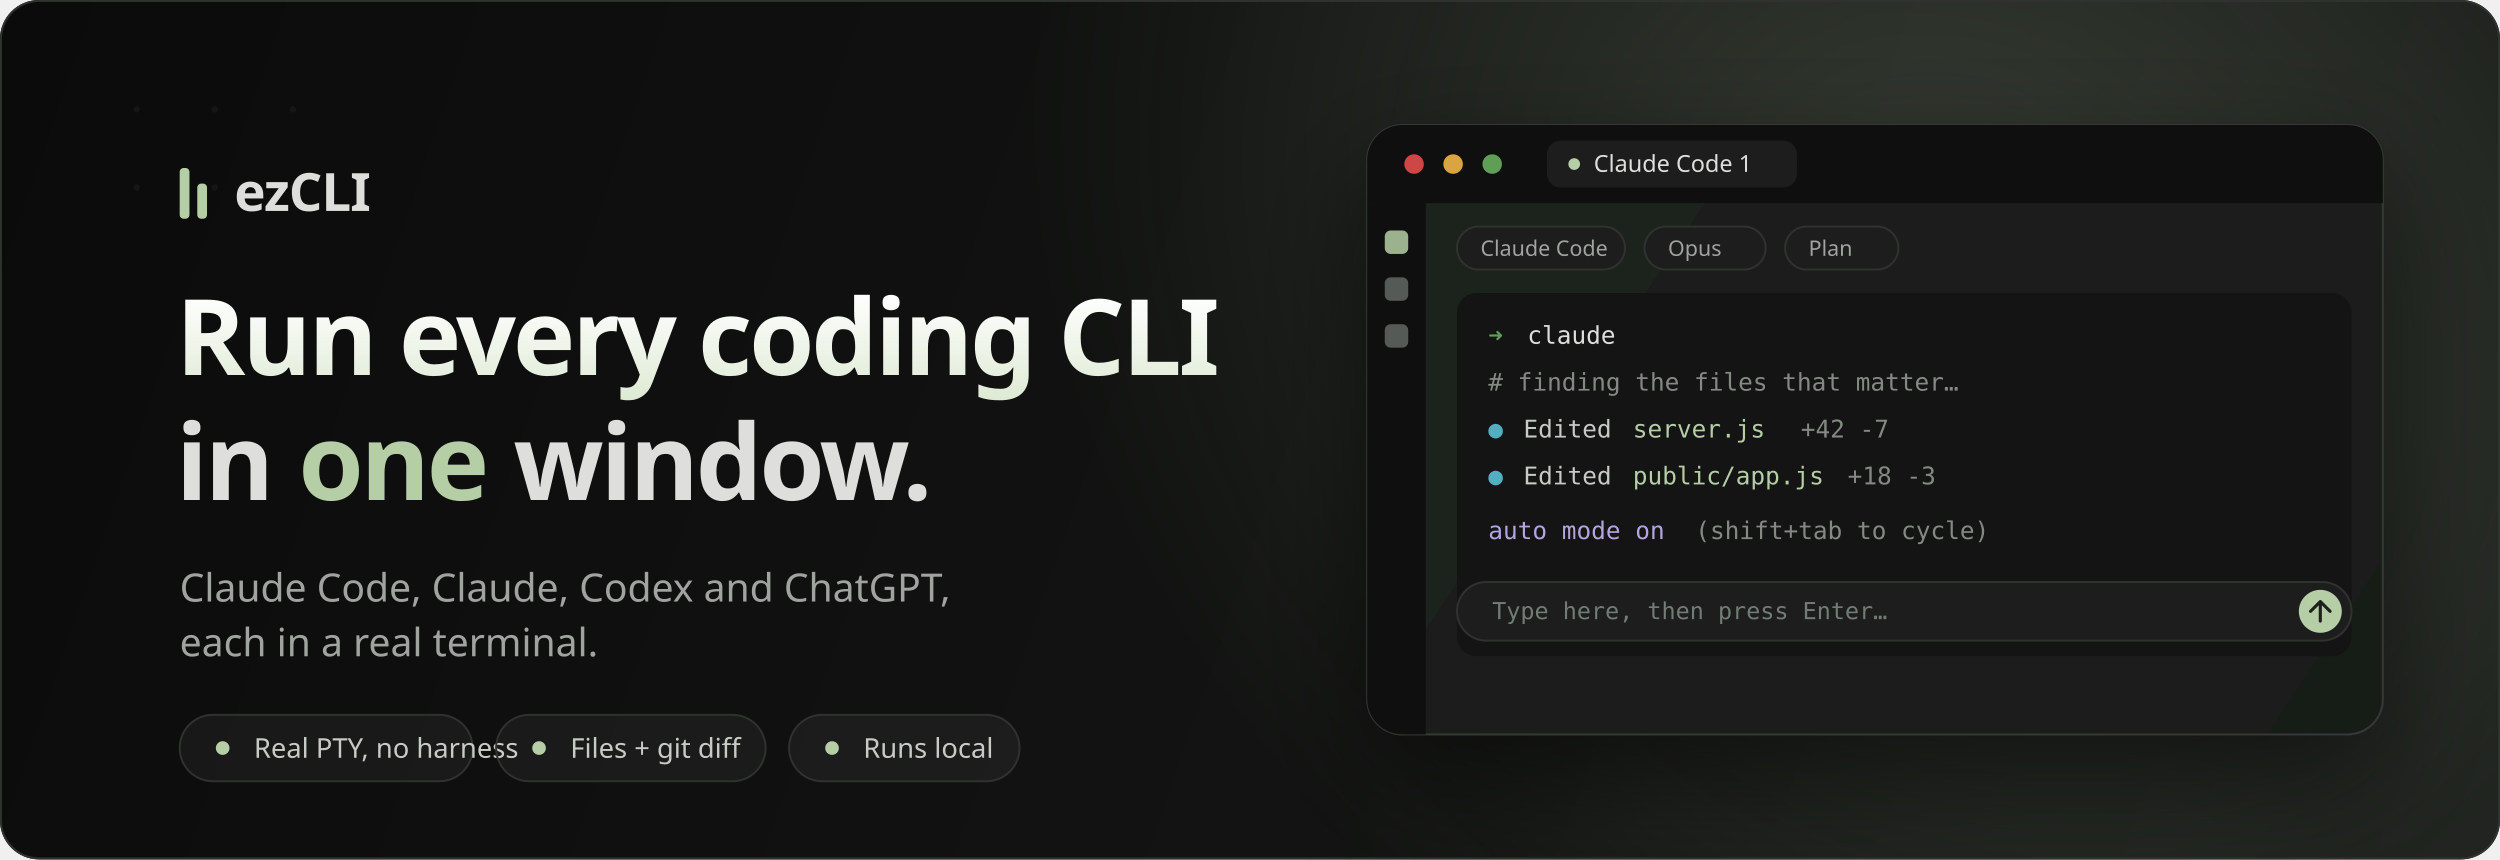
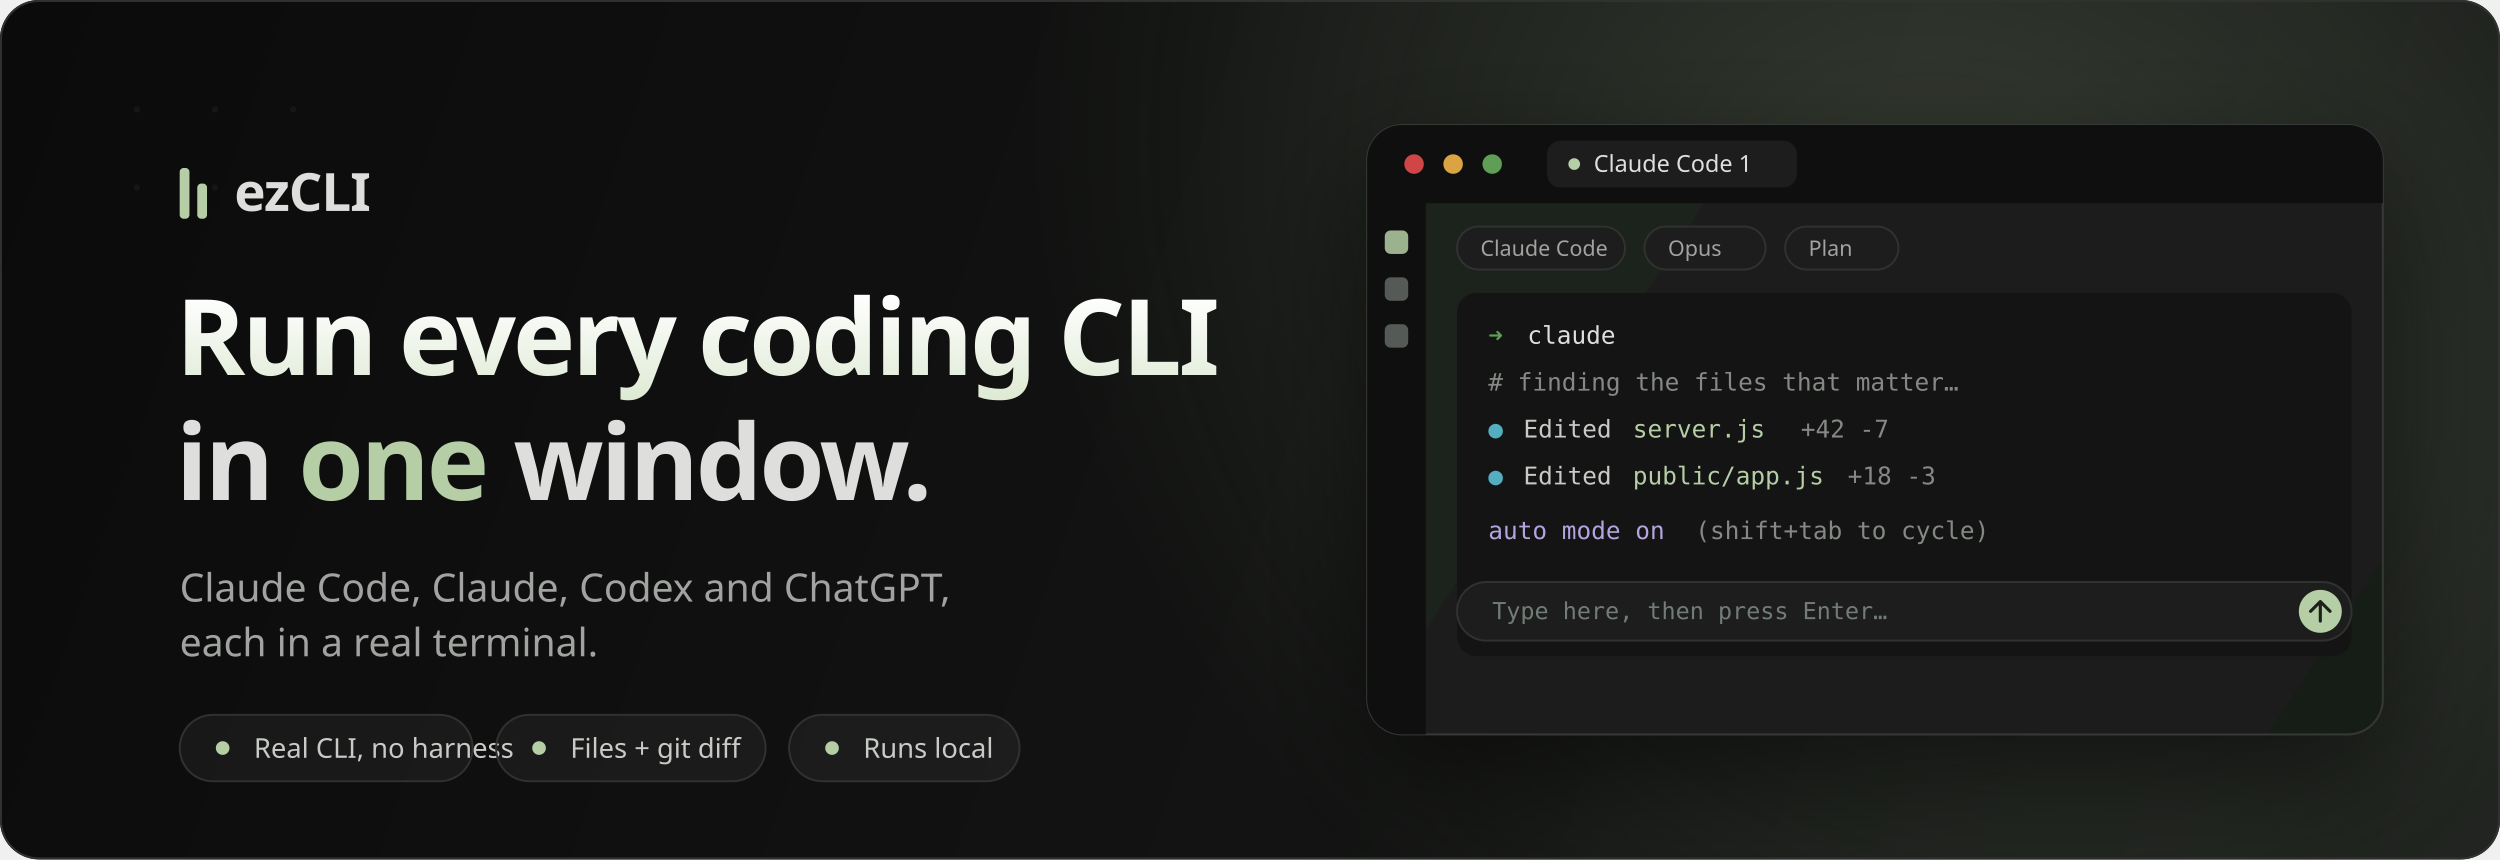
<svg xmlns="http://www.w3.org/2000/svg" width="1280" height="440" viewBox="0 0 1280 440" fill="none" font-family="'Segoe UI', system-ui, -apple-system, sans-serif">
  <defs>
    <linearGradient id="bg" x1="0" y1="0" x2="1280" y2="440" gradientUnits="userSpaceOnUse">
      <stop stop-color="#0a0b0a" />
      <stop offset="0.55" stop-color="#121312" />
      <stop offset="1" stop-color="#171917" />
    </linearGradient>
    <radialGradient id="glow" cx="0" cy="0" r="1" gradientTransform="translate(1010 150) rotate(130) scale(430 520)" gradientUnits="userSpaceOnUse">
      <stop stop-color="#b5cea5" stop-opacity="0.22" />
      <stop offset="1" stop-color="#b5cea5" stop-opacity="0" />
    </radialGradient>
    <linearGradient id="win" x1="720" y1="70" x2="1210" y2="390" gradientUnits="userSpaceOnUse">
      <stop stop-color="#1f211f" />
      <stop offset="1" stop-color="#191b19" />
    </linearGradient>
    <linearGradient id="brandText" x1="92" y1="150" x2="92" y2="215" gradientUnits="userSpaceOnUse">
      <stop stop-color="#ffffff" />
      <stop offset="1" stop-color="#d8e6cc" />
    </linearGradient>
    <filter id="soft" x="-20%" y="-20%" width="140%" height="160%">
      <feDropShadow dx="0" dy="24" stdDeviation="30" flood-color="#000000" flood-opacity="0.55" />
    </filter>
    <clipPath id="winclip">
      <rect x="700" y="64" width="520" height="312" rx="18" />
    </clipPath>
  </defs>
  <rect width="1280" height="440" rx="20" fill="url(#bg)" />
  <rect width="1280" height="440" rx="20" fill="url(#glow)" />
  <rect x="0.5" y="0.5" width="1279" height="439" rx="19.5" stroke="#2f322f" />
  <g fill="#ffffff" opacity="0.04">
    <circle cx="70" cy="56" r="1.6" />
    <circle cx="110" cy="56" r="1.6" />
    <circle cx="150" cy="56" r="1.6" />
    <circle cx="70" cy="96" r="1.6" />
    <circle cx="110" cy="96" r="1.6" />
    <circle cx="150" cy="96" r="1.6" />
  </g>
  <g transform="translate(92 86)">
    <rect x="0" y="0" width="5" height="26" rx="2" fill="#b5cea5" />
    <rect x="9" y="8" width="5" height="18" rx="2" fill="#b5cea5" />
    <text x="28" y="22" font-size="27" font-weight="700" fill="#dedfdd" letter-spacing="-0.5">ezCLI</text>
  </g>
  <text x="90" y="192" font-size="54" font-weight="600" letter-spacing="-1.6" fill="url(#brandText)">Run every coding CLI</text>
  <text x="90" y="256" font-size="54" font-weight="600" letter-spacing="-1.6" fill="#dedfdd">in <tspan fill="#b5cea5">one</tspan> window.</text>
  <text x="92" y="308" font-size="20" fill="#a0a39f">Claude Code, Claude, Codex and ChatGPT,</text>
  <text x="92" y="336" font-size="20" fill="#a0a39f">each in a real terminal.</text>
  <g font-size="14" fill="#c7cac5">
    <g transform="translate(92 366)">
      <rect width="150" height="34" rx="17" fill="#ffffff" fill-opacity="0.05" stroke="#2f322f" />
      <circle cx="22" cy="17" r="3.5" fill="#b5cea5" />
-       <text x="38" y="22">Real PTY, no harness</text>
+       <text x="38" y="22">Real CLI, no harness</text>
    </g>
    <g transform="translate(254 366)">
      <rect width="138" height="34" rx="17" fill="#ffffff" fill-opacity="0.05" stroke="#2f322f" />
      <circle cx="22" cy="17" r="3.5" fill="#b5cea5" />
      <text x="38" y="22">Files + git diff</text>
    </g>
    <g transform="translate(404 366)">
      <rect width="118" height="34" rx="17" fill="#ffffff" fill-opacity="0.05" stroke="#2f322f" />
      <circle cx="22" cy="17" r="3.5" fill="#b5cea5" />
      <text x="38" y="22">Runs local</text>
    </g>
  </g>
  <g filter="url(#soft)">
    <rect x="700" y="64" width="520" height="312" rx="18" fill="url(#win)" stroke="#343734" />
  </g>
  <g clip-path="url(#winclip)">
    <rect x="700" y="64" width="520" height="40" fill="#0e0f0e" />
    <circle cx="724" cy="84" r="5" fill="#cf4646" />
    <circle cx="744" cy="84" r="5" fill="#d9a441" />
    <circle cx="764" cy="84" r="5" fill="#5e9e55" />
    <rect x="792" y="72" width="128" height="24" rx="7" fill="#1c1d1c" />
    <circle cx="806" cy="84" r="3" fill="#b5cea5" />
    <text x="816" y="88" font-size="12" fill="#dedfdd">Claude Code 1</text>
    <rect x="700" y="104" width="30" height="272" fill="#0e0f0e" />
    <rect x="709" y="118" width="12" height="12" rx="3" fill="#b5cea5" opacity="0.85" />
    <rect x="709" y="142" width="12" height="12" rx="3" fill="#565a56" />
    <rect x="709" y="166" width="12" height="12" rx="3" fill="#565a56" />
    <g transform="translate(746 116)" font-size="11" fill="#a0a39f">
      <rect width="86" height="22" rx="11" fill="#1c1d1c" stroke="#2f322f" />
      <text x="12" y="15">Claude Code</text>
      <rect x="96" width="62" height="22" rx="11" fill="#1c1d1c" stroke="#2f322f" />
      <text x="108" y="15">Opus</text>
      <rect x="168" width="58" height="22" rx="11" fill="#1c1d1c" stroke="#2f322f" />
      <text x="180" y="15">Plan</text>
    </g>
    <rect x="746" y="150" width="458" height="186" rx="10" fill="#131413" />
    <g font-family="'JetBrains Mono', ui-monospace, Consolas, monospace" font-size="12.5">
      <text x="762" y="176" fill="#5e9e55">➜</text>
      <text x="782" y="176" fill="#dedfdd">claude</text>
      <text x="762" y="200" fill="#858984"># finding the files that matter…</text>
      <text x="762" y="224" fill="#53aec2">●</text>
      <text x="780" y="224" fill="#c7cac5">Edited</text>
      <text x="836" y="224" fill="#b5cea5">server.js</text>
      <text x="922" y="224" fill="#858984">+42 -7</text>
      <text x="762" y="248" fill="#53aec2">●</text>
      <text x="780" y="248" fill="#c7cac5">Edited</text>
      <text x="836" y="248" fill="#b5cea5">public/app.js</text>
      <text x="946" y="248" fill="#858984">+18 -3</text>
      <text x="762" y="276" fill="#b5a4e0">auto mode on</text>
      <text x="868" y="276" fill="#858984">(shift+tab to cycle)</text>
    </g>
    <rect x="746" y="298" width="458" height="30" rx="15" fill="#1c1d1c" stroke="#2f322f" />
    <text x="764" y="317" font-size="12" fill="#727c76" font-family="'JetBrains Mono', monospace">Type here, then press Enter…</text>
    <circle cx="1188" cy="313" r="11" fill="#b5cea5" />
    <path d="M1188 318 v-10 M1183 313 l5 -5 l5 5" stroke="#1c211b" stroke-width="1.6" fill="none" stroke-linecap="round" stroke-linejoin="round" />
  </g>
</svg>
